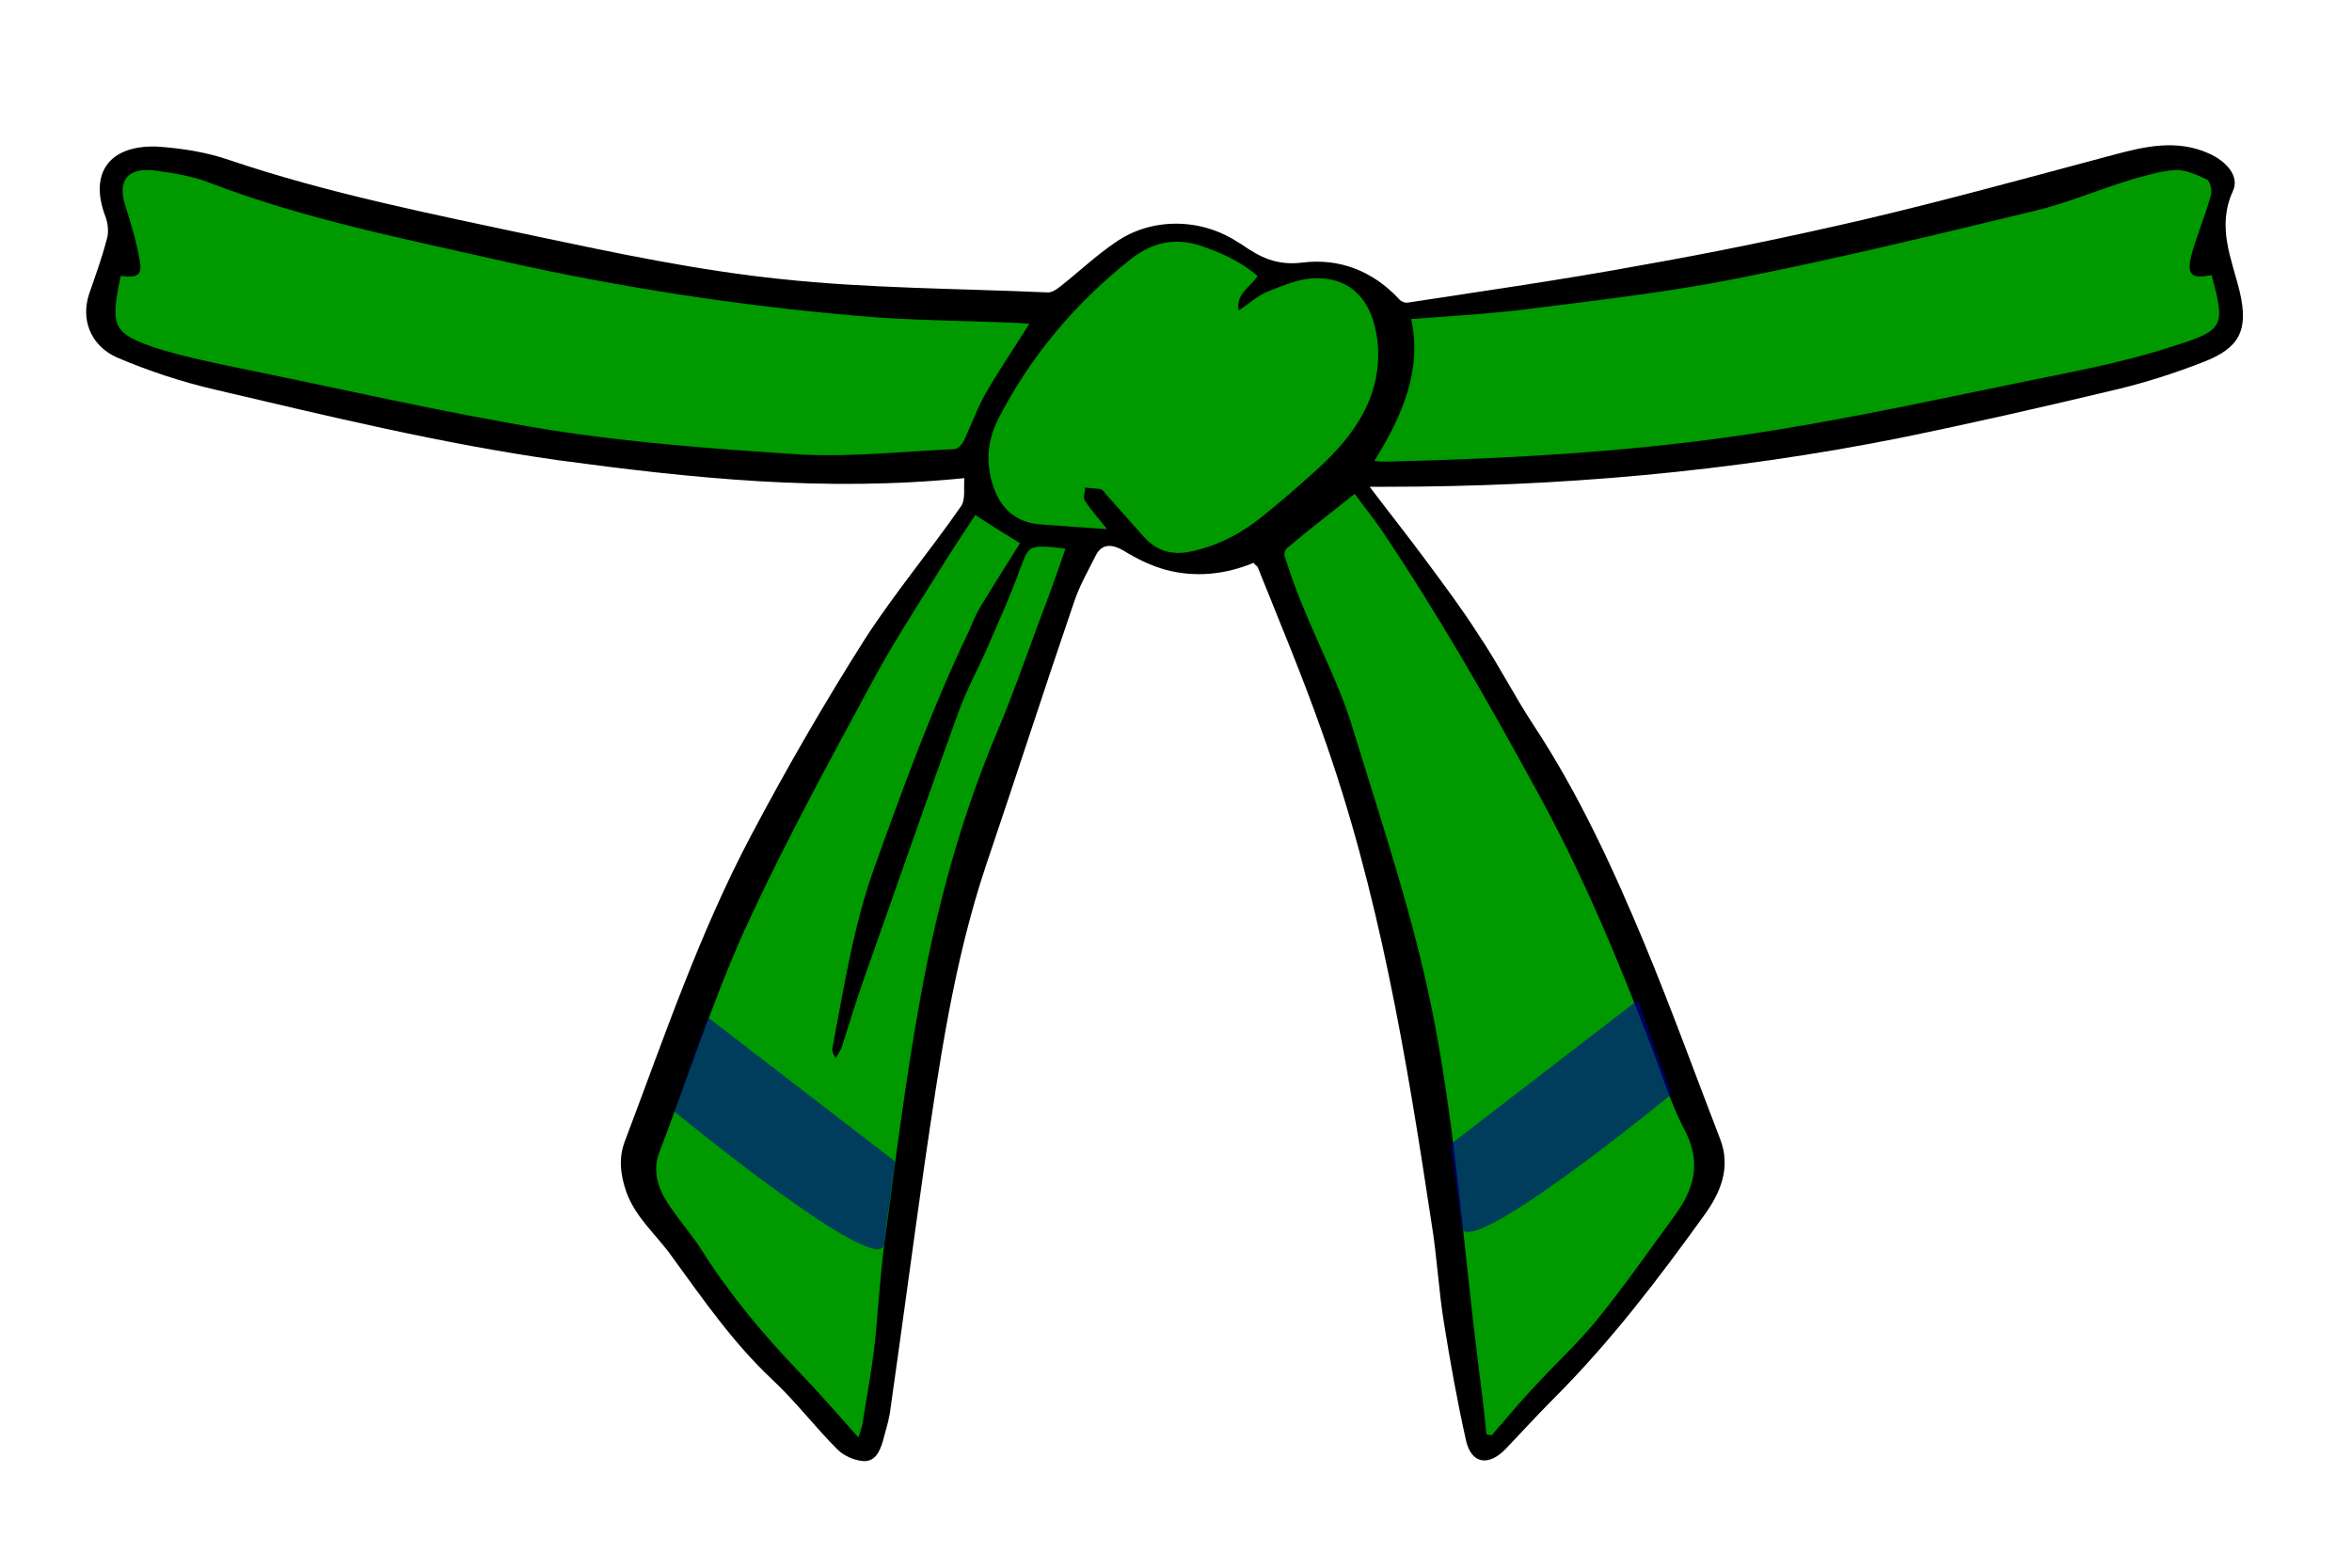
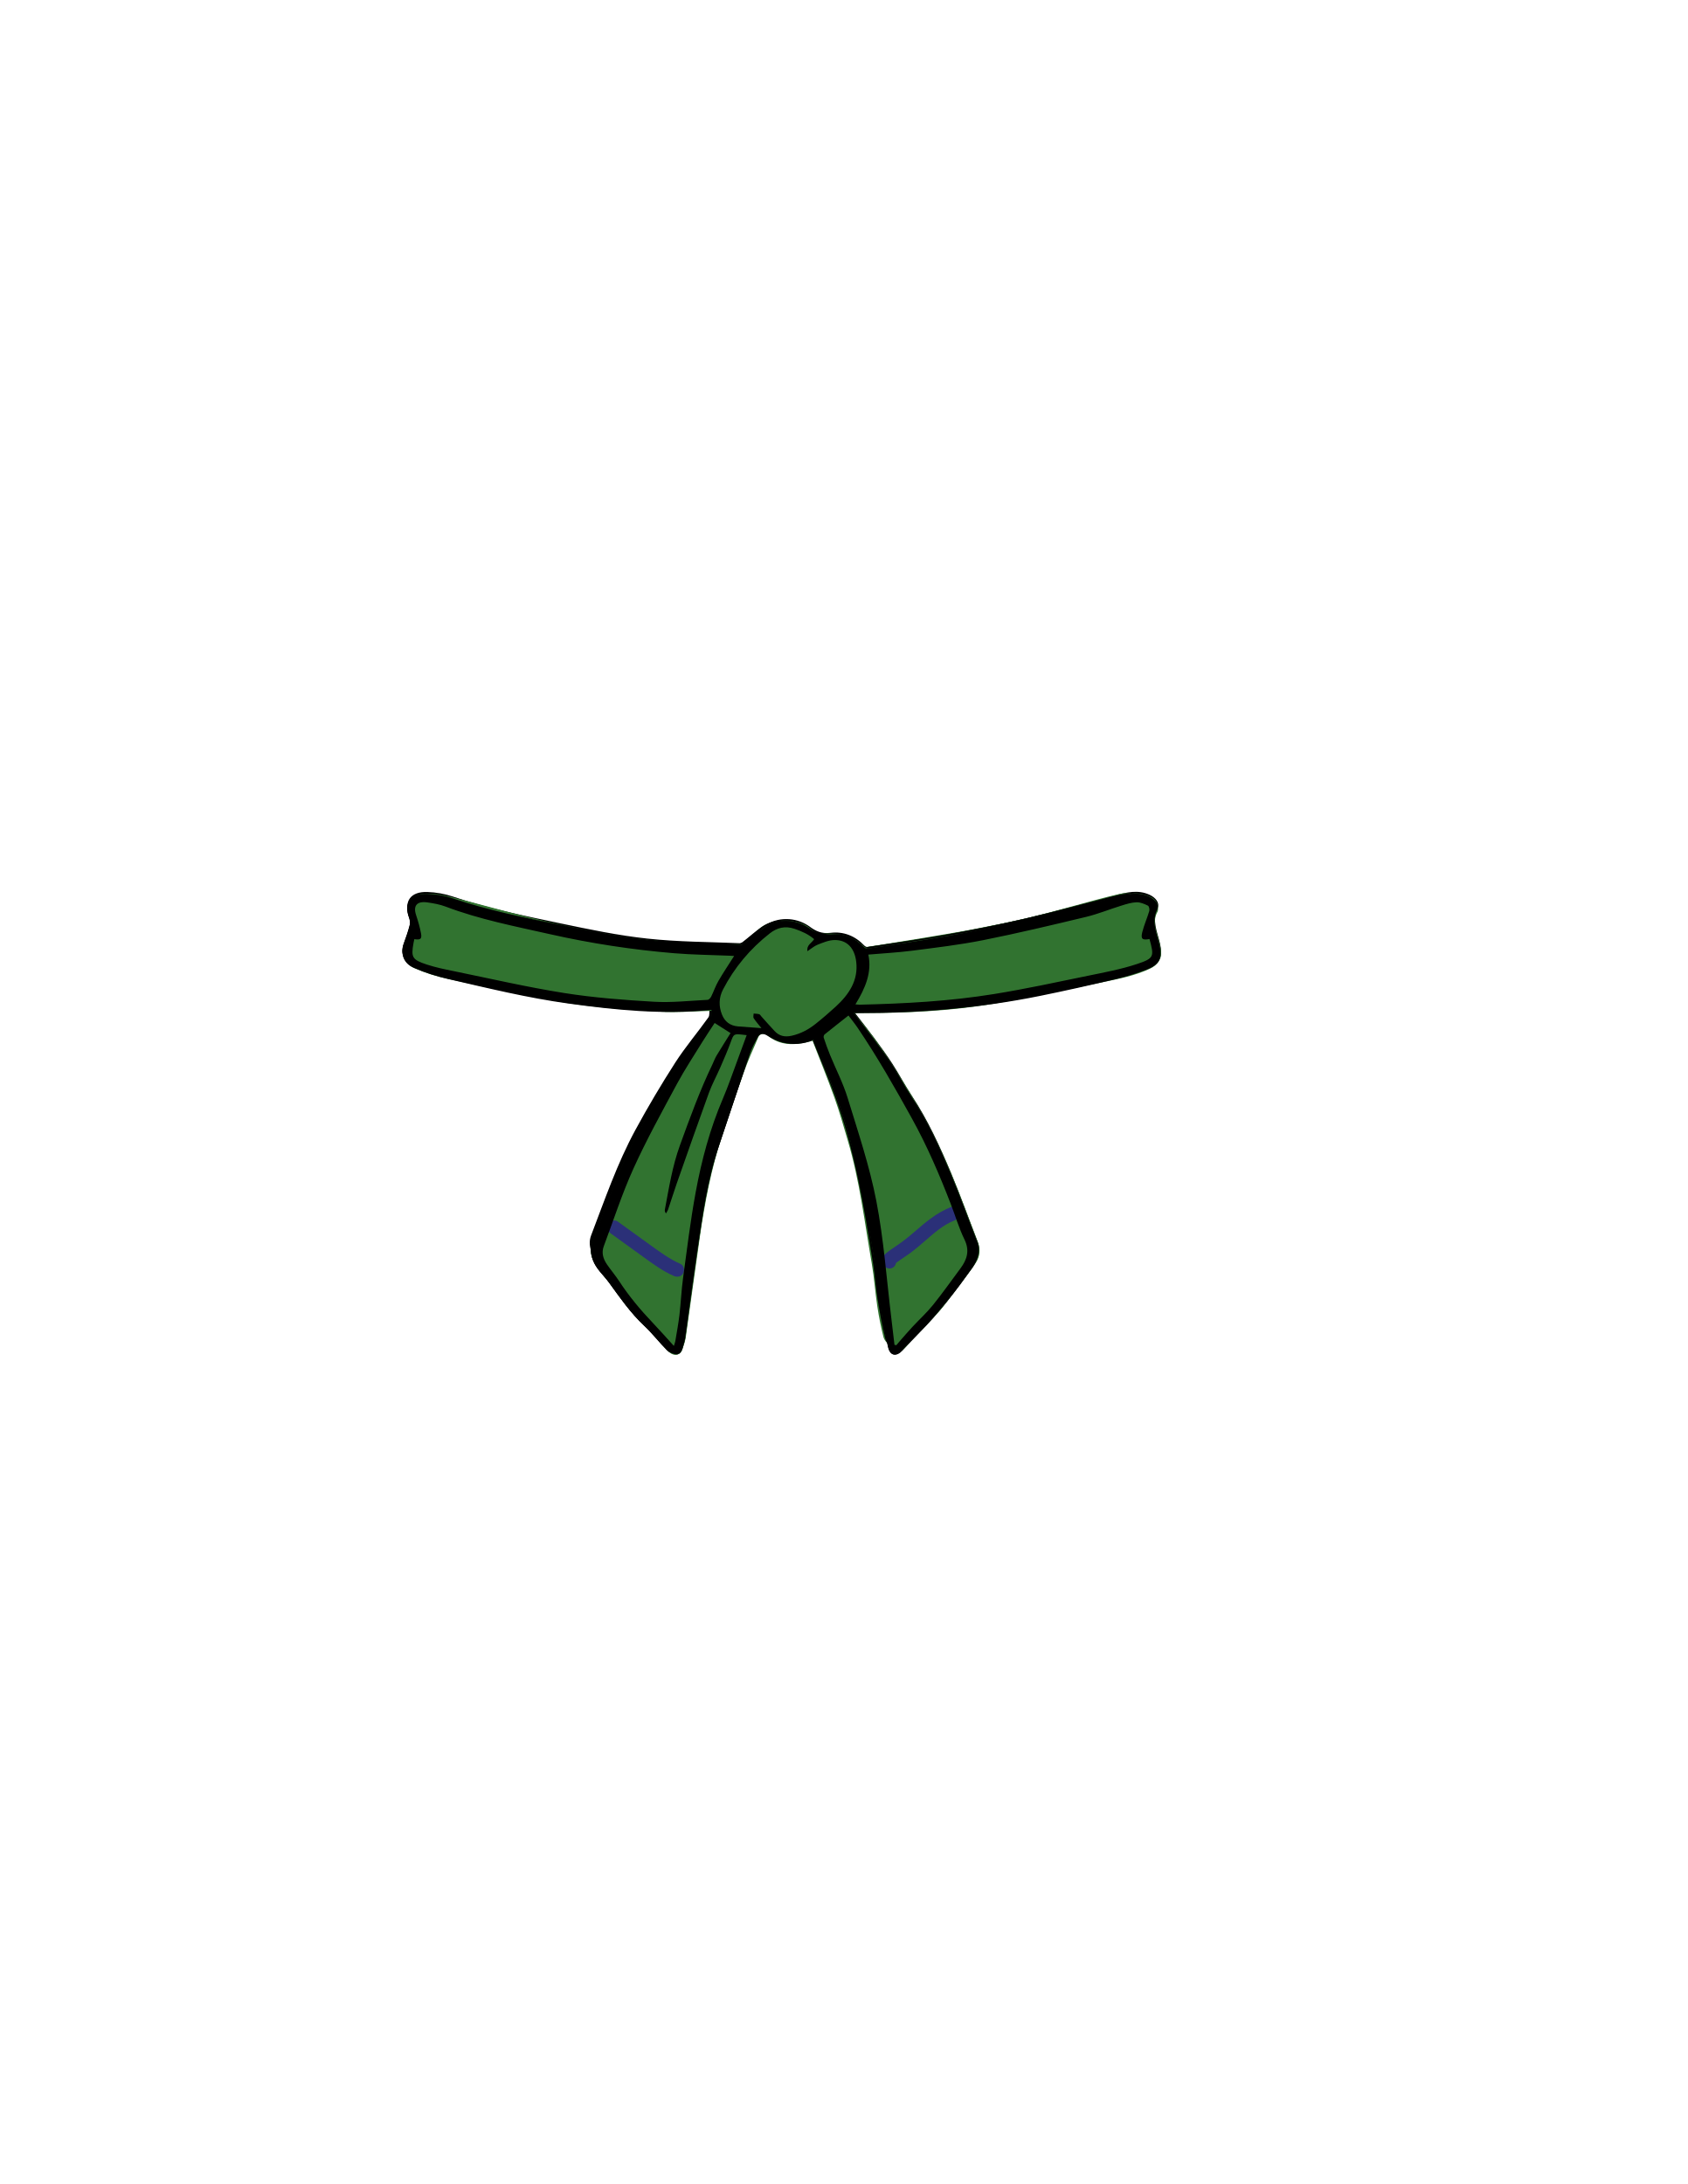
- <svg xmlns="http://www.w3.org/2000/svg" version="1.1" id="Capa_1" x="0px" y="0px" viewBox="0 0 300 200" style="enable-background:new 0 0 300 200;" xml:space="preserve">
+ <svg xmlns="http://www.w3.org/2000/svg" version="1.1" id="Capa_1" x="0px" y="0px" viewBox="0 0 612 792" style="enable-background:new 0 0 612 792;" xml:space="preserve">
  <style type="text/css">
- 	.st0{fill:#009900;}
- 	.st1{fill:#0099;}
+ 	.st0{fill:#317330;}
+ 	.st1{fill:#2B3078;}
</style>
-   <path d="M285.7,37.3c-1-4.2-3-8.3-0.9-12.9c0.9-1.9-0.8-3.8-3-4.8c-4.2-1.9-8.3-0.9-12.4,0.2c-10.5,2.8-21,5.7-31.6,8.2  c-9.5,2.2-19.1,4.2-28.8,5.9c-9.8,1.8-19.6,3.2-29.4,4.7c-0.4,0.1-1-0.2-1.2-0.5c-3.3-3.5-7.5-5.2-12.3-4.6  c-3.3,0.4-5.4-0.7-7.7-2.3c-0.2-0.1-0.3-0.2-0.5-0.3c-4.7-3.1-11-3.2-15.6,0c-2.5,1.7-4.6,3.7-7,5.6c-0.5,0.4-1.2,0.9-1.8,0.8  c-11.3-0.5-22.7-0.5-33.9-1.7c-10.6-1.1-21-3.3-31.4-5.5c-13.1-2.8-26.3-5.4-39-9.7c-2.9-1-6.1-1.5-9.2-1.7  c-6.1-0.2-8.6,3.4-6.6,8.8c0.4,1,0.5,2.2,0.2,3.1c-0.6,2.3-1.4,4.5-2.2,6.8c-1.1,3.2,0,6.6,3.5,8.2c4,1.7,8.2,3.1,12.5,4.1  c14.5,3.4,28.9,6.9,43.7,9c17,2.3,34,4.1,51.9,2.3c-0.1,1.4,0.2,2.8-0.5,3.7c-3.9,5.6-8.4,11-12.1,16.7c-5.2,8.2-10,16.5-14.5,25  c-6.7,12.6-11.2,26-16.2,39.2c-0.8,2.1-0.6,4.2,0.2,6.5c1.2,3.3,3.9,5.5,5.8,8.2c4,5.5,7.8,11,12.8,15.7c3,2.8,5.4,6,8.3,8.9  c0.8,0.8,2.1,1.4,3.3,1.5c1.5,0.1,2.1-1.2,2.5-2.5c0.3-1.2,0.7-2.4,0.9-3.6c1.5-10.5,2.9-21.1,4.4-31.6c1.9-12.9,3.7-25.9,7.9-38.4  c3.8-11.2,7.4-22.4,11.2-33.5c0.7-2.1,1.8-4,2.8-6c0.8-1.5,2.1-1.4,3.6-0.5c1.6,1,3.5,1.9,5.3,2.4c3.8,1,7.6,0.6,11.2-0.9  c0.2,0.3,0.4,0.4,0.5,0.5c2.8,7,5.7,13.9,8.2,21c7.3,20.4,10.8,41.6,14,62.8c0.7,4.2,0.9,8.6,1.6,12.8c0.8,5,1.7,10,2.8,14.9  c0.7,3,2.9,3.3,5.1,1c2-2.1,4-4.3,6.1-6.4c7.2-7.2,13.3-15.2,19.2-23.4c2.1-2.9,3.4-6.1,2-9.7c-3.2-8.3-6.2-16.6-9.6-24.8  c-4-9.6-8.4-19.2-14.2-28c-2.5-3.8-4.5-7.8-7-11.5c-2.1-3.3-4.5-6.5-6.8-9.6c-2.3-3.1-4.6-6-7.1-9.3c0.8,0,1.4,0,2.1,0  c22,0,43.8-1.9,65.4-6.2c9.3-1.9,18.5-4,27.7-6.2c3.8-0.9,7.5-2.1,11.1-3.5C285.7,44.4,286.8,42.1,285.7,37.3z" />
-   <g id="color">
-     <path class="st0" d="M121.7,57.3c0.5,0,1.1-0.7,1.3-1.2c0.9-1.9,1.6-3.9,2.6-5.7c1.7-3,3.7-5.9,5.7-9.1c-0.7,0-1.1-0.1-1.5-0.1   c-6.8-0.3-13.6-0.3-20.4-0.9c-15.1-1.3-30.1-3.6-44.9-6.9C51.8,30.5,38.9,28,26.7,23.3c-2.1-0.8-4.4-1.2-6.6-1.5   c-3.8-0.6-5.2,1.2-4.1,4.5c0.7,2.2,1.4,4.5,1.8,6.8c0.4,2-0.2,2.4-2.4,2.1c-0.1,0.5-0.2,1-0.3,1.4c-0.9,5.1-0.5,6,4.8,7.8   c3.2,1,6.5,1.7,9.8,2.4c13.4,2.7,26.6,5.8,40.1,8c10.7,1.7,21.7,2.5,32.6,3.2C108.7,58.3,115.2,57.6,121.7,57.3z" />
-     <path class="st0" d="M130.1,72.6c-1.1,3.1-2.5,6.2-3.8,9.2c-1.3,3.1-3,6.1-4.1,9.2c-4,11-7.8,22-11.7,33c-1.1,3.1-2.1,6.3-3.1,9.5   c-0.2,0.5-0.5,1-0.8,1.5c-0.4-0.6-0.5-1-0.4-1.4c1.5-7.9,2.7-15.8,5.5-23.4c3.6-10,7.2-19.9,11.8-29.5c0.5-1.1,0.9-2.2,1.5-3.2   c1.7-2.8,3.4-5.5,5.1-8.2c-2.1-1.3-3.9-2.4-5.7-3.6c-1.5,2.3-3,4.5-4.4,6.8c-3.2,5.1-6.5,10.2-9.3,15.5   c-5.5,10.2-11,20.3-15.8,30.8c-4.1,9.2-7.2,18.8-10.8,28.2c-0.9,2.4-0.2,4.6,1.2,6.7c1.4,2.1,3.1,4,4.4,6.1   c3.5,5.5,7.7,10.5,12.2,15.2c2.6,2.7,5,5.5,7.6,8.4c0.2-0.7,0.4-1.2,0.5-1.7c0.5-3.2,1.1-6.4,1.5-9.6c0.5-4.4,0.7-8.9,1.3-13.4   c1.4-10.5,2.7-21,4.6-31.4c2.1-11.7,5.2-23.1,9.9-34.2c1.9-4.5,3.5-9.1,5.2-13.7c1.2-3.1,2.3-6.2,3.4-9.4c-0.6-0.1-1.1-0.1-1.5-0.2   C131.2,69.6,131.2,69.7,130.1,72.6z" />
-     <path class="st0" d="M210,131.9c-4.1-10.7-8.6-21.3-14.2-31.4c-6.1-11.2-12.4-22.2-19.6-32.9c-1.1-1.6-2.4-3.2-3.4-4.6   c-3,2.4-5.9,4.6-8.6,6.9c-0.3,0.2-0.5,0.9-0.3,1.2c0.7,2.1,1.4,4.2,2.3,6.3c2.1,5.2,4.8,10.3,6.4,15.7c3.8,12.4,8,24.8,10.4,37.5   c2.7,14.2,3.7,28.6,5.5,43c0.4,3.1,0.8,6.3,1.1,9.4c0.2,0,0.5,0.1,0.7,0.1c0.4-0.5,0.8-1,1.2-1.4c1.5-1.8,3-3.5,4.6-5.2   c2.5-2.7,5.2-5.2,7.5-8c3.5-4.3,6.7-8.9,10-13.4c2.4-3.3,3.4-6.5,1.5-10.5C212.9,140.5,211.7,136.1,210,131.9z" />
-     <path class="st0" d="M175.7,43.5c-0.6-5.1-3.3-8.1-7.9-8c-2,0-4.1,0.9-6.1,1.7c-1.3,0.5-2.3,1.5-3.7,2.4c-0.4-2.2,1.6-3,2.4-4.4   c-2.1-1.8-4.5-2.9-7.1-3.8c-3.5-1.2-6.4-0.4-9,1.6c-7.2,5.7-12.9,12.5-17,20.5c-1.5,3-1.6,6.1-0.4,9.1c1,2.5,2.9,4.1,5.8,4.3   c2.7,0.2,5.3,0.4,8.5,0.6c-1.1-1.4-2.1-2.5-2.8-3.6c-0.3-0.4,0-1.1,0-1.7c0.7,0.1,1.4,0.1,2,0.2c0.3,0.1,0.5,0.5,0.8,0.8   c1.6,1.8,3.2,3.6,4.8,5.4c1.7,1.8,3.7,2.3,6.2,1.7c3.4-0.8,6.2-2.3,8.8-4.4c2.5-2,4.9-4.1,7.2-6.2C173,55.3,176.4,50.2,175.7,43.5z   " />
-     <path class="st0" d="M282.1,35.1c-2.6,0.5-3.2,0-2.6-2.5c0.7-2.6,1.8-5.1,2.5-7.7c0.2-0.6-0.1-1.8-0.5-2c-1.3-0.6-2.8-1.3-4.1-1.2   c-1.8,0.1-3.7,0.7-5.5,1.2c-4.3,1.3-8.4,3.1-12.8,4.1c-12.4,3-24.8,6-37.4,8.5c-8.5,1.7-17.1,2.7-25.8,3.8   c-5.2,0.7-10.5,1-15.9,1.4c1.4,6.5-1.1,12.3-4.7,18.1c0.7,0.1,1.1,0.1,1.4,0.1c16.4-0.4,32.7-1.3,48.9-3.9   c11.4-1.8,22.7-4.3,34-6.6c6-1.2,12.1-2.4,17.8-4.3C283.8,42.1,283.8,41.5,282.1,35.1z" />
-   </g>
-   <g id="franjas">
-     <path class="st1" d="M86,141.8c0,0,26.3,21.6,26.8,16.9s1.4-10.5,1.4-10.5l-23.9-18.4L86,141.8z" />
-     <path class="st1" d="M208.9,127.6L185,146c0,0,0.9,5.8,1.4,10.5s26.8-16.9,26.8-16.9L208.9,127.6z" />
+   <path d="M258.05,365.73c-17.88,1.84-34.9,0.04-51.91-2.3c-14.8-2.04-29.23-5.6-43.71-8.95c-4.28-0.99-8.53-2.37-12.52-4.11  c-3.6-1.58-4.7-4.95-3.55-8.18c0.8-2.25,1.62-4.5,2.2-6.8c0.25-0.99,0.16-2.18-0.2-3.15c-2-5.41,0.51-8.99,6.64-8.77  c3.09,0.11,6.29,0.66,9.19,1.65c12.72,4.33,25.91,6.97,39.05,9.73c10.4,2.18,20.86,4.37,31.43,5.51c11.23,1.22,22.6,1.22,33.92,1.69  c0.59,0.02,1.29-0.44,1.79-0.84c2.35-1.84,4.52-3.89,6.98-5.58c4.61-3.17,10.9-3.08,15.61-0.02c0.16,0.1,0.33,0.2,0.48,0.32  c2.24,1.68,4.41,2.76,7.67,2.35c4.75-0.6,8.99,1.14,12.27,4.61c0.29,0.3,0.87,0.6,1.25,0.54c9.81-1.52,19.65-2.91,29.41-4.68  c9.63-1.75,19.24-3.67,28.76-5.9c10.58-2.49,21.06-5.39,31.56-8.16c4.13-1.09,8.21-2.15,12.42-0.23c2.11,0.96,3.84,2.91,2.95,4.8  c-2.15,4.54-0.11,8.62,0.86,12.85c1.1,4.79,0.07,7.12-4.66,8.96c-3.61,1.4-7.36,2.57-11.15,3.46c-9.2,2.18-18.42,4.28-27.69,6.16  c-21.53,4.37-43.34,6.24-65.35,6.24c-0.62,0-1.24,0-2.06,0c2.5,3.24,4.88,6.21,7.14,9.27c2.34,3.16,4.67,6.33,6.79,9.62  c2.44,3.78,4.51,7.77,6.99,11.53c5.85,8.85,10.19,18.38,14.22,28.01c3.43,8.2,6.39,16.57,9.63,24.84c1.43,3.66,0.08,6.86-1.98,9.74  c-5.86,8.19-11.96,16.21-19.17,23.43c-2.09,2.09-4.07,4.28-6.1,6.42c-2.17,2.28-4.36,1.96-5.08-1.05c-1.17-4.9-2.03-9.88-2.82-14.86  c-0.67-4.25-0.94-8.56-1.6-12.81c-3.27-21.2-6.72-42.37-14.03-62.76c-2.53-7.07-5.45-14.02-8.21-21.02  c-0.06-0.16-0.23-0.29-0.45-0.55c-3.61,1.53-7.44,1.87-11.25,0.89c-1.88-0.48-3.71-1.38-5.33-2.41c-1.48-0.94-2.8-1.03-3.6,0.45  c-1.06,1.94-2.13,3.91-2.83,5.97c-3.8,11.16-7.46,22.36-11.22,33.52c-4.22,12.51-6.01,25.46-7.89,38.39  c-1.54,10.52-2.91,21.07-4.39,31.6c-0.17,1.21-0.57,2.4-0.9,3.58c-0.35,1.25-1.02,2.55-2.48,2.47c-1.14-0.07-2.48-0.72-3.27-1.52  c-2.85-2.88-5.31-6.1-8.26-8.88c-5.03-4.73-8.83-10.28-12.8-15.74c-1.97-2.7-4.64-4.91-5.83-8.18c-0.8-2.22-1.02-4.33-0.21-6.47  c4.99-13.23,9.49-26.66,16.21-39.24c4.53-8.48,9.39-16.83,14.55-25c3.66-5.78,8.13-11.1,12.06-16.74  C258.22,368.57,257.91,367.14,258.05,365.73z M324.45,487.78c0.23,0.04,0.45,0.09,0.68,0.13c0.39-0.47,0.77-0.95,1.18-1.41  c1.54-1.75,3.05-3.53,4.63-5.25c2.48-2.67,5.2-5.16,7.47-7.98c3.49-4.34,6.67-8.9,9.99-13.36c2.42-3.26,3.39-6.52,1.46-10.5  c-1.99-4.09-3.27-8.49-4.9-12.73c-4.12-10.72-8.61-21.27-14.21-31.43c-6.15-11.17-12.44-22.24-19.6-32.87  c-1.1-1.64-2.35-3.18-3.4-4.59c-3.02,2.39-5.86,4.61-8.64,6.89c-0.29,0.23-0.45,0.87-0.33,1.22c0.7,2.1,1.44,4.2,2.28,6.26  c2.13,5.24,4.77,10.34,6.41,15.7c3.79,12.42,7.95,24.83,10.39,37.51c2.73,14.17,3.73,28.63,5.47,42.96  C323.72,481.48,324.08,484.63,324.45,487.78z M259.21,370.52c-1.47,2.27-2.98,4.48-4.37,6.75c-3.16,5.14-6.49,10.2-9.33,15.5  c-5.45,10.18-11.04,20.33-15.77,30.81c-4.15,9.19-7.22,18.81-10.75,28.25c-0.9,2.4-0.23,4.63,1.16,6.66  c1.41,2.06,3.06,3.98,4.42,6.07c3.55,5.45,7.71,10.45,12.22,15.22c2.55,2.69,4.99,5.47,7.62,8.38c0.2-0.66,0.42-1.16,0.51-1.67  c0.53-3.2,1.13-6.39,1.51-9.61c0.52-4.44,0.7-8.92,1.3-13.35c1.42-10.47,2.69-20.97,4.59-31.37c2.13-11.66,5.18-23.13,9.9-34.16  c1.91-4.48,3.47-9.09,5.16-13.65c1.16-3.1,2.28-6.22,3.44-9.41c-0.61-0.07-1.06-0.12-1.51-0.17c-3.18-0.35-3.2-0.23-4.27,2.68  c-1.13,3.11-2.46,6.17-3.78,9.22c-1.34,3.1-2.99,6.09-4.13,9.24c-3.97,10.96-7.8,21.96-11.65,32.95c-1.1,3.15-2.07,6.33-3.14,9.49  c-0.18,0.54-0.53,1.03-0.8,1.55c-0.41-0.58-0.48-1.01-0.4-1.42c1.48-7.88,2.7-15.76,5.47-23.44c3.59-9.95,7.18-19.86,11.76-29.45  c0.51-1.06,0.9-2.19,1.5-3.2c1.67-2.79,3.42-5.54,5.08-8.22C262.86,372.84,261.09,371.72,259.21,370.52z M266.27,346.11  c-0.7-0.05-1.07-0.08-1.45-0.09c-6.8-0.29-13.62-0.34-20.4-0.91c-15.13-1.28-30.11-3.57-44.89-6.91  c-12.77-2.89-25.66-5.39-37.9-10.06c-2.09-0.8-4.4-1.2-6.64-1.54c-3.79-0.56-5.24,1.17-4.14,4.54c0.73,2.22,1.39,4.47,1.81,6.76  c0.37,2.03-0.23,2.43-2.44,2.08c-0.1,0.48-0.21,0.96-0.3,1.44c-0.92,5.15-0.49,6.05,4.77,7.79c3.19,1.05,6.53,1.74,9.85,2.42  c13.35,2.74,26.63,5.84,40.09,7.98c10.74,1.71,21.68,2.54,32.57,3.17c6.43,0.37,12.94-0.37,19.41-0.69  c0.47-0.02,1.07-0.69,1.32-1.18c0.92-1.86,1.57-3.86,2.61-5.66C262.28,352.22,264.24,349.32,266.27,346.11z M310.28,363.73  c0.68,0.06,1.06,0.12,1.43,0.12c16.38-0.38,32.74-1.26,48.89-3.88c11.4-1.85,22.69-4.31,34-6.64c6-1.24,12.08-2.37,17.84-4.29  c6.32-2.1,6.26-2.74,4.55-9.11c-2.6,0.49-3.25,0-2.61-2.53c0.66-2.6,1.77-5.09,2.53-7.67c0.17-0.59-0.07-1.75-0.5-1.96  c-1.27-0.62-2.75-1.28-4.12-1.23c-1.85,0.06-3.71,0.66-5.5,1.22c-4.28,1.33-8.44,3.06-12.8,4.11c-12.41,2.99-24.84,5.96-37.37,8.47  c-8.49,1.7-17.15,2.72-25.77,3.84c-5.23,0.68-10.52,0.96-15.88,1.42C316.36,352.09,313.85,357.89,310.28,363.73z M276.18,372.4  c-1.1-1.39-2.06-2.45-2.81-3.63c-0.27-0.42-0.03-1.12-0.02-1.69c0.67,0.07,1.37,0.06,2.01,0.24c0.32,0.09,0.53,0.52,0.78,0.8  c1.6,1.78,3.18,3.59,4.82,5.35c1.66,1.79,3.66,2.26,6.19,1.69c3.36-0.75,6.19-2.33,8.75-4.37c2.49-1.99,4.89-4.08,7.22-6.22  c4.85-4.46,8.22-9.55,7.46-16.29c-0.57-5.06-3.35-8.07-7.93-8c-2.05,0.03-4.13,0.93-6.09,1.7c-1.27,0.5-2.33,1.47-3.71,2.38  c-0.4-2.24,1.59-2.99,2.43-4.39c-2.06-1.79-4.45-2.86-7.07-3.75c-3.47-1.19-6.38-0.4-8.97,1.62c-7.22,5.66-12.9,12.5-17.01,20.46  c-1.53,2.96-1.61,6.06-0.39,9.14c0.99,2.51,2.87,4.07,5.8,4.32C270.32,371.97,272.99,372.16,276.18,372.4z" />
+   <path class="st0" d="M308.08,366.56c0.9,1.05,1.51,1.78,2.14,2.51c7.09,8.24,12.6,17.42,18.25,26.53  c5.61,9.04,10.28,18.46,14.34,28.15c3.32,7.94,6.24,16.03,9.34,24.06c0.98,2.53,0.81,5.1-0.66,7.29c-2.58,3.83-5.49,7.46-8.27,11.16  c-1.59,2.11-3.07,4.3-4.86,6.26c-3.02,3.31-6.26,6.45-9.36,9.7c-1.1,1.15-1.96,2.54-3.15,3.6c-0.9,0.81-2.27,1.87-3.23,1.71  c-0.92-0.15-2.01-1.62-2.28-2.67c-0.93-3.66-1.67-7.38-2.23-11.11c-0.78-5.16-1.12-10.38-2.01-15.52  c-2.6-14.92-4.36-29.98-8.69-44.6c-1.54-5.19-2.99-10.41-4.82-15.51c-2.58-7.19-5.48-14.27-8.24-21.4c-0.06-0.16-0.2-0.3-0.39-0.56  c-0.56,0.16-1.15,0.33-1.74,0.48c-5.36,1.35-10.49,1.51-14.96-2.29c-0.98-0.83-2.61-0.55-3.12,0.62c-1.86,4.3-3.78,8.6-5.36,13  c-2.67,7.42-5.13,14.91-7.6,22.39c-3.85,11.62-6.08,23.57-7.81,35.59c-1.71,11.87-3.28,23.76-4.98,35.64  c-0.22,1.53-0.79,3.02-1.28,4.49c-0.63,1.87-2.64,2.42-4.26,1.19c-0.49-0.37-0.91-0.84-1.32-1.3c-2.61-2.87-4.94-6.01-7.86-8.56  c-5.74-5.02-9.44-11.43-14.12-17.17c-1.52-1.87-2.92-3.88-4.06-5.96c-1.09-1.99-1.01-4.2-0.2-6.31c4.91-12.9,9.29-26,15.87-38.27  c4.41-8.22,9.13-16.32,14.16-24.23c3.61-5.69,8.02-10.94,11.91-16.49c0.59-0.85,0.28-2.25,0.37-3.27  c-6.47,0.14-12.51,0.69-18.49,0.31c-11.13-0.71-22.32-1.37-33.29-3.12c-14.13-2.26-28.1-5.48-42.09-8.49  c-3.96-0.85-7.91-2.07-11.59-3.67c-3.94-1.71-5.13-4.89-3.94-8.31c0.75-2.14,1.55-4.28,2.12-6.46c0.25-0.97,0.22-2.14-0.12-3.08  c-2-5.55,0.76-9.17,7.09-8.74c2.91,0.2,5.79,0.99,8.62,1.71c8.71,2.23,17.35,4.67,26.08,6.8c8.05,1.96,16.15,3.8,24.3,5.36  c16.97,3.24,34.14,4.58,51.46,4.26c0.61-0.01,1.33-0.31,1.81-0.68c1.9-1.5,3.78-3.02,5.55-4.64c4.22-3.84,13.14-4.45,17.66-0.36  c0.86,0.78,1.93,1.39,2.97,1.97c0.42,0.23,1.05,0.27,1.55,0.19c5.66-0.97,10.53,0.34,14.54,4.27c0.32,0.32,0.98,0.6,1.41,0.53  c7.14-1.1,14.28-2.23,21.41-3.42c6.36-1.06,12.73-2.1,19.06-3.31c6.7-1.29,13.4-2.6,20.02-4.21c7.87-1.91,15.64-4.16,23.46-6.24  c2.96-0.79,5.92-1.56,8.9-2.23c2.54-0.57,4.97-0.02,7.3,0.95c1.9,0.79,3.04,2.79,2.74,4.73c-0.03,0.18-0.04,0.37-0.13,0.52  c-1.83,3.22-0.71,6.36,0.24,9.52c0.42,1.38,0.73,2.8,0.95,4.21c0.46,3.03-1.11,5.3-4.03,6.64c-5.18,2.39-10.75,3.52-16.33,4.65  c-13.09,2.66-26.13,5.59-39.3,7.79c-15.44,2.57-31.1,3.36-46.79,3.28C309.99,366.45,309.25,366.51,308.08,366.56z" />
+   <path d="M257.26,365.38c-17.76,1.8-34.65,0.06-51.55-2.21c-14.7-1.98-29.03-5.44-43.41-8.71c-4.25-0.96-8.47-2.3-12.44-4.01  c-3.57-1.54-4.67-4.83-3.53-7.97c0.79-2.19,1.61-4.39,2.18-6.63c0.25-0.96,0.15-2.13-0.2-3.07c-1.99-5.28,0.5-8.77,6.59-8.56  c3.07,0.11,6.24,0.64,9.12,1.6c12.63,4.22,25.73,6.78,38.79,9.46c10.33,2.12,20.72,4.25,31.21,5.36  c11.15,1.18,22.45,1.18,33.68,1.63c0.58,0.02,1.28-0.43,1.78-0.82c2.33-1.8,4.49-3.8,6.93-5.45c4.58-3.09,10.82-3.01,15.51-0.03  c0.16,0.1,0.33,0.2,0.48,0.31c2.23,1.64,4.38,2.69,7.62,2.29c4.71-0.59,8.93,1.11,12.19,4.49c0.28,0.29,0.86,0.58,1.24,0.53  c9.74-1.48,19.51-2.85,29.2-4.58c9.56-1.71,19.11-3.59,28.56-5.77c10.51-2.43,20.91-5.27,31.34-7.97c4.1-1.06,8.15-2.1,12.33-0.23  c2.1,0.94,3.82,2.83,2.94,4.68c-2.13,4.43-0.11,8.41,0.86,12.53c1.1,4.67,0.07,6.95-4.62,8.74c-3.59,1.37-7.31,2.51-11.07,3.39  c-9.13,2.13-18.29,4.18-27.5,6.02c-21.37,4.28-43.04,6.11-64.89,6.12c-0.62,0-1.23,0-2.04,0c2.48,3.15,4.85,6.06,7.1,9.04  c2.32,3.08,4.64,6.17,6.75,9.38c2.43,3.69,4.48,7.58,6.95,11.24c5.81,8.63,10.13,17.92,14.14,27.31c3.42,7.99,6.36,16.15,9.57,24.22  c1.43,3.57,0.08,6.69-1.96,9.5c-5.81,7.99-11.87,15.81-19.03,22.86c-2.07,2.04-4.04,4.18-6.06,6.27c-2.15,2.23-4.33,1.91-5.05-1.03  c-1.17-4.78-2.02-9.64-2.8-14.49c-0.67-4.15-0.94-8.35-1.59-12.5c-3.25-20.67-6.7-41.32-13.97-61.21  c-2.52-6.89-5.42-13.67-8.16-20.49c-0.06-0.16-0.23-0.28-0.44-0.54c-3.59,1.5-7.39,1.82-11.17,0.87c-1.87-0.47-3.68-1.35-5.29-2.35  c-1.47-0.91-2.78-1.01-3.58,0.44c-1.05,1.89-2.11,3.81-2.81,5.82c-3.77,10.88-7.39,21.81-11.13,32.7  c-4.18,12.21-5.95,24.84-7.82,37.45c-1.52,10.27-2.87,20.55-4.34,30.83c-0.17,1.18-0.56,2.34-0.89,3.49  c-0.35,1.22-1.01,2.49-2.46,2.41c-1.13-0.06-2.47-0.7-3.25-1.48c-2.83-2.81-5.28-5.95-8.21-8.65c-5-4.61-8.77-10.02-12.72-15.35  c-1.95-2.64-4.61-4.79-5.79-7.97c-0.8-2.17-1.01-4.22-0.21-6.31c4.95-12.91,9.41-26,16.08-38.28c4.5-8.28,9.32-16.42,14.44-24.39  c3.63-5.64,8.06-10.84,11.97-16.33C257.42,368.15,257.12,366.75,257.26,365.38z M323.26,484.38c0.22,0.04,0.45,0.09,0.67,0.13  c0.39-0.46,0.77-0.92,1.17-1.37c1.53-1.71,3.02-3.45,4.6-5.12c2.46-2.61,5.16-5.04,7.41-7.79c3.46-4.24,6.62-8.68,9.91-13.03  c2.41-3.18,3.36-6.36,1.45-10.24c-1.97-3.99-3.25-8.27-4.87-12.42c-4.09-10.46-8.56-20.74-14.13-30.65  C323.36,393,317.11,382.2,310,371.84c-1.1-1.6-2.34-3.1-3.38-4.48c-2.99,2.33-5.81,4.5-8.58,6.72c-0.28,0.23-0.45,0.85-0.33,1.19  c0.7,2.05,1.43,4.1,2.27,6.1c2.12,5.11,4.74,10.08,6.37,15.31c3.77,12.11,7.91,24.21,10.34,36.58c2.72,13.82,3.72,27.92,5.46,41.9  C322.53,478.24,322.89,481.31,323.26,484.38z M258.4,370.05c-1.46,2.21-2.95,4.37-4.34,6.59c-3.13,5.02-6.44,9.95-9.26,15.12  c-5.41,9.93-10.95,19.84-15.64,30.06c-4.12,8.97-7.16,18.35-10.66,27.56c-0.89,2.35-0.23,4.51,1.16,6.5  c1.4,2.01,3.04,3.88,4.39,5.92c3.53,5.32,7.66,10.19,12.15,14.84c2.53,2.62,4.96,5.34,7.57,8.17c0.2-0.65,0.42-1.13,0.5-1.63  c0.52-3.12,1.12-6.24,1.49-9.37c0.51-4.33,0.69-8.7,1.29-13.03c1.4-10.21,2.66-20.46,4.54-30.6c2.11-11.37,5.13-22.56,9.81-33.33  c1.9-4.37,3.44-8.87,5.12-13.32c1.15-3.03,2.26-6.07,3.41-9.18c-0.6-0.07-1.05-0.12-1.5-0.17c-3.15-0.34-3.18-0.22-4.24,2.62  c-1.13,3.04-2.44,6.02-3.75,9c-1.33,3.02-2.96,5.94-4.1,9.02c-3.94,10.69-7.73,21.42-11.55,32.15c-1.09,3.07-2.06,6.18-3.11,9.26  c-0.18,0.53-0.53,1.01-0.8,1.51c-0.41-0.57-0.47-0.99-0.4-1.38c1.46-7.69,2.67-15.37,5.42-22.87c3.56-9.7,7.12-19.37,11.67-28.73  c0.5-1.04,0.89-2.13,1.49-3.12c1.65-2.72,3.39-5.4,5.04-8.02C262.04,372.32,260.27,371.22,258.4,370.05z M265.41,346.24  c-0.69-0.04-1.07-0.07-1.44-0.09c-6.75-0.28-13.53-0.33-20.26-0.88c-15.03-1.24-29.9-3.46-44.58-6.72  c-12.69-2.81-25.48-5.24-37.64-9.79c-2.08-0.78-4.37-1.17-6.6-1.49c-3.76-0.54-5.21,1.14-4.11,4.43c0.72,2.16,1.39,4.36,1.8,6.59  c0.37,1.98-0.23,2.37-2.42,2.03c-0.1,0.47-0.21,0.94-0.29,1.41c-0.91,5.02-0.49,5.9,4.75,7.59c3.17,1.02,6.49,1.7,9.78,2.36  c13.25,2.67,26.45,5.68,39.81,7.76c10.67,1.66,21.53,2.46,32.35,3.07c6.39,0.36,12.85-0.37,19.28-0.69  c0.47-0.02,1.06-0.67,1.31-1.15c0.92-1.82,1.56-3.77,2.59-5.53C261.45,352.2,263.39,349.38,265.41,346.24z M309.13,363.4  c0.68,0.06,1.05,0.12,1.42,0.11c16.27-0.38,32.51-1.25,48.55-3.82c11.32-1.81,22.53-4.22,33.76-6.49  c5.96-1.21,11.99-2.32,17.72-4.19c6.27-2.05,6.21-2.67,4.51-8.89c-2.59,0.48-3.22,0-2.59-2.47c0.65-2.53,1.76-4.96,2.51-7.48  c0.17-0.58-0.07-1.7-0.49-1.91c-1.26-0.61-2.73-1.24-4.09-1.2c-1.84,0.06-3.69,0.65-5.46,1.19c-4.25,1.3-8.38,2.99-12.71,4.01  c-12.32,2.92-24.66,5.83-37.1,8.29c-8.43,1.67-17.03,2.66-25.59,3.76c-5.2,0.66-10.45,0.94-15.77,1.39  C315.15,352.04,312.66,357.7,309.13,363.4z M275.26,371.87c-1.09-1.35-2.04-2.39-2.79-3.54c-0.26-0.41-0.03-1.09-0.02-1.65  c0.67,0.07,1.36,0.06,1.99,0.23c0.32,0.09,0.53,0.5,0.78,0.78c1.59,1.74,3.16,3.5,4.79,5.21c1.65,1.75,3.64,2.2,6.15,1.65  c3.34-0.73,6.15-2.28,8.68-4.27c2.47-1.94,4.85-3.98,7.17-6.07c4.81-4.35,8.16-9.32,7.4-15.89c-0.57-4.94-3.33-7.87-7.87-7.79  c-2.03,0.03-4.11,0.91-6.04,1.66c-1.26,0.49-2.32,1.44-3.68,2.32c-0.39-2.19,1.58-2.92,2.42-4.29c-2.04-1.75-4.42-2.78-7.02-3.66  c-3.45-1.16-6.34-0.39-8.9,1.59c-7.17,5.53-12.81,12.2-16.88,19.96c-1.52,2.89-1.59,5.91-0.38,8.91c0.99,2.45,2.85,3.97,5.76,4.21  C269.44,371.46,272.09,371.64,275.26,371.87z" />
+   <g>
+     <path class="st0" d="M309.65,367.46c0.91,1.08,1.54,1.82,2.18,2.56c7.23,8.42,12.84,17.78,18.6,27.09   c5.71,9.23,10.47,18.85,14.6,28.74c3.39,8.11,6.36,16.37,9.51,24.56c1,2.58,0.82,5.21-0.68,7.44c-2.63,3.91-5.6,7.61-8.45,11.39   c-1.62,2.15-3.14,4.39-4.96,6.38c-3.08,3.38-6.39,6.58-9.56,9.89c-1.13,1.18-2,2.59-3.21,3.67c-0.92,0.82-2.32,1.9-3.29,1.74   c-0.94-0.16-2.05-1.65-2.32-2.73c-0.95-3.74-1.7-7.54-2.27-11.34c-0.79-5.27-1.13-10.6-2.04-15.84   c-2.64-15.22-4.43-30.6-8.84-45.52c-1.57-5.3-3.04-10.63-4.91-15.83c-2.63-7.33-5.58-14.57-8.39-21.84   c-0.06-0.16-0.21-0.3-0.4-0.57c-0.58,0.16-1.17,0.34-1.78,0.49c-5.46,1.38-10.7,1.53-15.26-2.34c-1-0.85-2.66-0.56-3.18,0.63   c-1.9,4.39-3.86,8.77-5.47,13.26c-2.72,7.57-5.24,15.21-7.77,22.85c-3.93,11.86-6.21,24.05-7.99,36.32   c-1.75,12.12-3.36,24.25-5.1,36.37c-0.22,1.56-0.8,3.08-1.31,4.59c-0.65,1.91-2.69,2.47-4.35,1.21c-0.5-0.38-0.93-0.86-1.35-1.33   c-2.66-2.93-5.03-6.13-8.01-8.75c-5.85-5.13-9.63-11.67-14.39-17.53c-1.55-1.91-2.97-3.96-4.14-6.09c-1.11-2.03-1.02-4.29-0.2-6.44   c5.01-13.16,9.49-26.53,16.21-39.04c4.5-8.39,9.33-16.65,14.46-24.72c3.69-5.81,8.19-11.16,12.16-16.82   c0.61-0.86,0.28-2.3,0.38-3.34c-6.6,0.14-12.76,0.69-18.85,0.3c-11.35-0.73-22.76-1.41-33.95-3.2   c-14.42-2.31-28.65-5.61-42.92-8.69c-4.04-0.87-8.06-2.12-11.82-3.75c-4.02-1.75-5.23-4.99-4.02-8.48   c0.76-2.19,1.59-4.36,2.16-6.59c0.26-0.99,0.23-2.18-0.12-3.14c-2.04-5.67,0.78-9.36,7.24-8.92c2.96,0.2,5.91,1.01,8.8,1.75   c8.88,2.28,17.69,4.78,26.6,6.95c8.21,2,16.47,3.89,24.78,5.49c17.3,3.32,34.82,4.7,52.49,4.37c0.63-0.01,1.36-0.31,1.85-0.7   c1.94-1.53,3.85-3.08,5.67-4.73c4.3-3.92,13.4-4.53,18.01-0.35c0.88,0.8,1.97,1.42,3.03,2.01c0.42,0.23,1.07,0.28,1.58,0.19   c5.78-0.99,10.74,0.35,14.83,4.37c0.33,0.33,0.99,0.61,1.44,0.54c7.29-1.12,14.57-2.27,21.84-3.48c6.49-1.08,12.99-2.13,19.45-3.37   c6.83-1.31,13.67-2.65,20.42-4.28c8.03-1.95,15.96-4.24,23.93-6.36c3.01-0.8,6.04-1.59,9.08-2.27c2.59-0.58,5.07-0.02,7.44,0.97   c1.94,0.81,3.1,2.85,2.79,4.82c-0.03,0.18-0.04,0.38-0.13,0.53c-1.87,3.29-0.73,6.49,0.24,9.72c0.42,1.41,0.74,2.85,0.96,4.3   c0.47,3.1-1.14,5.41-4.11,6.78c-5.29,2.44-10.97,3.59-16.66,4.74c-13.35,2.71-26.65,5.69-40.09,7.93   c-15.75,2.62-31.72,3.41-47.72,3.32C311.6,367.34,310.85,367.4,309.65,367.46z" />
+     <g>
+       <g>
+         <path class="st1" d="M246.8,458.37c-4.05-1.78-7.6-4.41-11.17-6.99c-3.9-2.81-7.79-5.63-11.69-8.44c-1.1-0.79-2.79-0.19-3.42,0.9     c-0.74,1.26-0.2,2.63,0.9,3.42c3.9,2.81,7.79,5.63,11.69,8.44c3.57,2.58,7.12,5.21,11.17,6.99c1.23,0.54,2.68,0.36,3.42-0.9     C248.31,460.73,248.04,458.92,246.8,458.37L246.8,458.37z" />
+       </g>
+     </g>
+     <g>
+       <g>
+         <path class="st1" d="M324.22,455.78c-0.05-0.04-0.11-0.09-0.16-0.13c0.21,0.37,0.43,0.74,0.64,1.1     c-0.01-0.06-0.02-0.13-0.03-0.19c0,0.44,0,0.89,0,1.33c-0.13,0.44-0.5,0.66,0.13,0.16c0.19-0.15,0.38-0.29,0.58-0.43     c0.51-0.37,1.03-0.73,1.55-1.08c1.08-0.73,2.16-1.45,3.21-2.22c1.87-1.39,3.64-2.9,5.39-4.43c3.21-2.79,6.5-5.72,10.51-7.29     c1.26-0.49,2.13-1.67,1.75-3.08c-0.33-1.2-1.81-2.24-3.08-1.75c-5.23,2.06-9.34,5.66-13.54,9.29c-2.06,1.78-4.17,3.4-6.42,4.92     c-1.26,0.85-2.57,1.71-3.72,2.72c-1.29,1.13-1.87,3.39-0.34,4.6c1.06,0.84,2.5,1.03,3.54,0     C325.09,458.45,325.28,456.63,324.22,455.78L324.22,455.78z" />
+       </g>
+     </g>
+     <path d="M257.98,366.21c-17.87,1.83-34.87,0.04-51.87-2.29c-14.79-2.03-29.21-5.57-43.68-8.91c-4.28-0.99-8.53-2.35-12.51-4.1   c-3.59-1.57-4.69-4.93-3.55-8.14c0.8-2.24,1.62-4.48,2.2-6.76c0.25-0.98,0.16-2.17-0.2-3.13c-2-5.39,0.51-8.95,6.63-8.73   c3.09,0.11,6.28,0.66,9.18,1.64c12.71,4.31,25.89,6.94,39.03,9.68c10.39,2.17,20.85,4.35,31.41,5.49   c11.22,1.21,22.59,1.21,33.89,1.68c0.59,0.02,1.29-0.44,1.79-0.83c2.34-1.83,4.52-3.87,6.98-5.55c4.61-3.16,10.89-3.07,15.6-0.02   c0.16,0.1,0.33,0.2,0.48,0.31c2.24,1.68,4.41,2.75,7.67,2.34c4.74-0.6,8.98,1.14,12.26,4.58c0.28,0.3,0.87,0.6,1.25,0.54   c9.8-1.51,19.63-2.9,29.39-4.66c9.63-1.74,19.23-3.65,28.74-5.88c10.58-2.47,21.04-5.37,31.54-8.12c4.13-1.08,8.2-2.14,12.41-0.23   c2.11,0.96,3.84,2.89,2.95,4.77c-2.14,4.52-0.11,8.58,0.86,12.79c1.1,4.77,0.07,7.09-4.65,8.92c-3.61,1.39-7.36,2.55-11.14,3.45   c-9.19,2.17-18.41,4.26-27.67,6.13c-21.51,4.35-43.31,6.21-65.31,6.21c-0.62,0-1.24,0-2.06,0c2.5,3.22,4.88,6.19,7.14,9.23   c2.33,3.15,4.67,6.3,6.79,9.58c2.44,3.76,4.51,7.74,6.98,11.48c5.84,8.81,10.18,18.29,14.21,27.88c3.43,8.16,6.39,16.49,9.62,24.72   c1.43,3.65,0.08,6.83-1.98,9.7c-5.85,8.15-11.96,16.13-19.16,23.32c-2.09,2.08-4.07,4.26-6.1,6.39c-2.16,2.27-4.36,1.95-5.08-1.05   c-1.17-4.88-2.03-9.84-2.81-14.79c-0.67-4.23-0.94-8.52-1.6-12.75c-3.26-21.1-6.72-42.17-14.02-62.48   c-2.53-7.04-5.45-13.95-8.2-20.92c-0.06-0.16-0.23-0.29-0.45-0.55c-3.61,1.53-7.43,1.86-11.24,0.89c-1.88-0.48-3.7-1.38-5.33-2.4   c-1.48-0.93-2.79-1.03-3.6,0.45c-1.06,1.93-2.13,3.89-2.83,5.94c-3.8,11.1-7.45,22.25-11.21,33.37c-4.22,12.46-6,25.35-7.89,38.21   c-1.54,10.48-2.9,20.97-4.38,31.46c-0.17,1.2-0.57,2.38-0.9,3.57c-0.35,1.24-1.02,2.54-2.47,2.46c-1.13-0.06-2.48-0.72-3.27-1.52   c-2.84-2.87-5.31-6.08-8.26-8.84c-5.03-4.71-8.82-10.24-12.79-15.67c-1.97-2.69-4.64-4.89-5.82-8.14c-0.8-2.21-1.02-4.31-0.21-6.44   c4.99-13.17,9.49-26.53,16.2-39.05c4.53-8.44,9.39-16.76,14.54-24.88c3.65-5.75,8.12-11.05,12.06-16.66   C258.14,369.03,257.84,367.61,257.98,366.21z M324.33,487.69c0.23,0.04,0.45,0.09,0.68,0.13c0.39-0.47,0.77-0.94,1.18-1.4   c1.54-1.75,3.05-3.52,4.63-5.22c2.47-2.66,5.2-5.14,7.46-7.94c3.49-4.32,6.67-8.86,9.98-13.3c2.42-3.25,3.39-6.49,1.46-10.45   c-1.98-4.07-3.26-8.45-4.89-12.67c-4.11-10.67-8.6-21.17-14.2-31.29c-6.15-11.12-12.43-22.14-19.58-32.72   c-1.1-1.63-2.35-3.17-3.4-4.57c-3.01,2.38-5.85,4.59-8.64,6.85c-0.29,0.23-0.45,0.86-0.33,1.21c0.7,2.09,1.44,4.18,2.28,6.23   c2.13,5.21,4.77,10.29,6.4,15.63c3.79,12.37,7.95,24.72,10.39,37.34c2.73,14.1,3.73,28.5,5.47,42.76   C323.6,481.42,323.96,484.56,324.33,487.69z M259.13,370.97c-1.47,2.26-2.97,4.46-4.37,6.72c-3.15,5.12-6.49,10.16-9.33,15.43   c-5.45,10.13-11.03,20.24-15.76,30.67c-4.15,9.15-7.21,18.73-10.74,28.12c-0.9,2.39-0.23,4.6,1.16,6.63   c1.41,2.05,3.05,3.97,4.41,6.05c3.55,5.43,7.7,10.41,12.22,15.15c2.55,2.68,4.98,5.45,7.62,8.34c0.2-0.66,0.42-1.15,0.51-1.66   c0.53-3.18,1.13-6.36,1.51-9.56c0.52-4.42,0.7-8.88,1.3-13.29c1.42-10.42,2.68-20.88,4.59-31.22c2.13-11.6,5.18-23.02,9.89-34.01   c1.91-4.46,3.46-9.05,5.16-13.59c1.15-3.09,2.27-6.19,3.44-9.37c-0.61-0.07-1.06-0.12-1.51-0.17c-3.17-0.35-3.2-0.23-4.26,2.67   c-1.13,3.1-2.46,6.14-3.78,9.18c-1.34,3.08-2.98,6.06-4.13,9.2c-3.97,10.91-7.79,21.86-11.64,32.8c-1.1,3.13-2.07,6.3-3.14,9.45   c-0.18,0.54-0.53,1.03-0.8,1.54c-0.41-0.58-0.48-1.01-0.4-1.41c1.48-7.84,2.69-15.68,5.47-23.33c3.59-9.9,7.18-19.77,11.76-29.31   c0.51-1.06,0.9-2.18,1.5-3.18c1.67-2.78,3.41-5.51,5.08-8.18C262.78,373.29,261.01,372.16,259.13,370.97z M266.19,346.67   c-0.7-0.05-1.07-0.08-1.45-0.09c-6.8-0.29-13.61-0.34-20.38-0.91c-15.12-1.27-30.08-3.55-44.86-6.88   c-12.76-2.88-25.64-5.36-37.87-10.01c-2.09-0.8-4.39-1.2-6.64-1.53c-3.79-0.56-5.24,1.17-4.14,4.52c0.73,2.21,1.39,4.45,1.81,6.73   c0.37,2.02-0.23,2.42-2.43,2.07c-0.1,0.48-0.21,0.95-0.3,1.44c-0.92,5.13-0.49,6.02,4.77,7.75c3.19,1.05,6.53,1.74,9.84,2.41   c13.34,2.73,26.61,5.81,40.06,7.94c10.74,1.7,21.67,2.53,32.55,3.16c6.43,0.37,12.93-0.37,19.4-0.69c0.47-0.02,1.07-0.68,1.32-1.18   c0.92-1.86,1.57-3.84,2.61-5.64C262.21,352.76,264.16,349.87,266.19,346.67z M310.17,364.22c0.68,0.06,1.06,0.12,1.43,0.12   c16.37-0.37,32.72-1.25,48.86-3.87c11.39-1.84,22.68-4.29,33.97-6.61c5.99-1.23,12.07-2.36,17.83-4.27   c6.31-2.09,6.25-2.73,4.54-9.07c-2.6,0.49-3.24,0-2.61-2.52c0.65-2.59,1.77-5.07,2.53-7.63c0.17-0.59-0.07-1.74-0.5-1.95   c-1.27-0.62-2.75-1.27-4.12-1.22c-1.85,0.06-3.71,0.66-5.5,1.21c-4.28,1.32-8.44,3.04-12.79,4.09c-12.4,2.98-24.82,5.94-37.34,8.44   c-8.49,1.69-17.14,2.71-25.75,3.82c-5.23,0.67-10.52,0.95-15.87,1.41C316.24,352.63,313.74,358.4,310.17,364.22z M276.09,372.84   c-1.1-1.38-2.05-2.44-2.8-3.61c-0.27-0.42-0.03-1.11-0.02-1.68c0.67,0.07,1.37,0.06,2.01,0.24c0.32,0.09,0.53,0.52,0.78,0.8   c1.6,1.78,3.18,3.57,4.81,5.32c1.66,1.78,3.66,2.25,6.18,1.69c3.36-0.75,6.19-2.32,8.74-4.35c2.49-1.98,4.89-4.06,7.22-6.19   c4.84-4.44,8.22-9.51,7.46-16.21c-0.57-5.04-3.34-8.03-7.92-7.96c-2.04,0.03-4.13,0.93-6.08,1.69c-1.27,0.5-2.33,1.47-3.7,2.36   c-0.4-2.23,1.59-2.98,2.43-4.37c-2.06-1.78-4.45-2.84-7.07-3.74c-3.47-1.18-6.38-0.4-8.96,1.61c-7.22,5.64-12.89,12.45-17,20.37   c-1.53,2.95-1.61,6.03-0.39,9.1c0.99,2.5,2.87,4.05,5.79,4.3C270.24,372.42,272.9,372.6,276.09,372.84z" />
  </g>
</svg>
